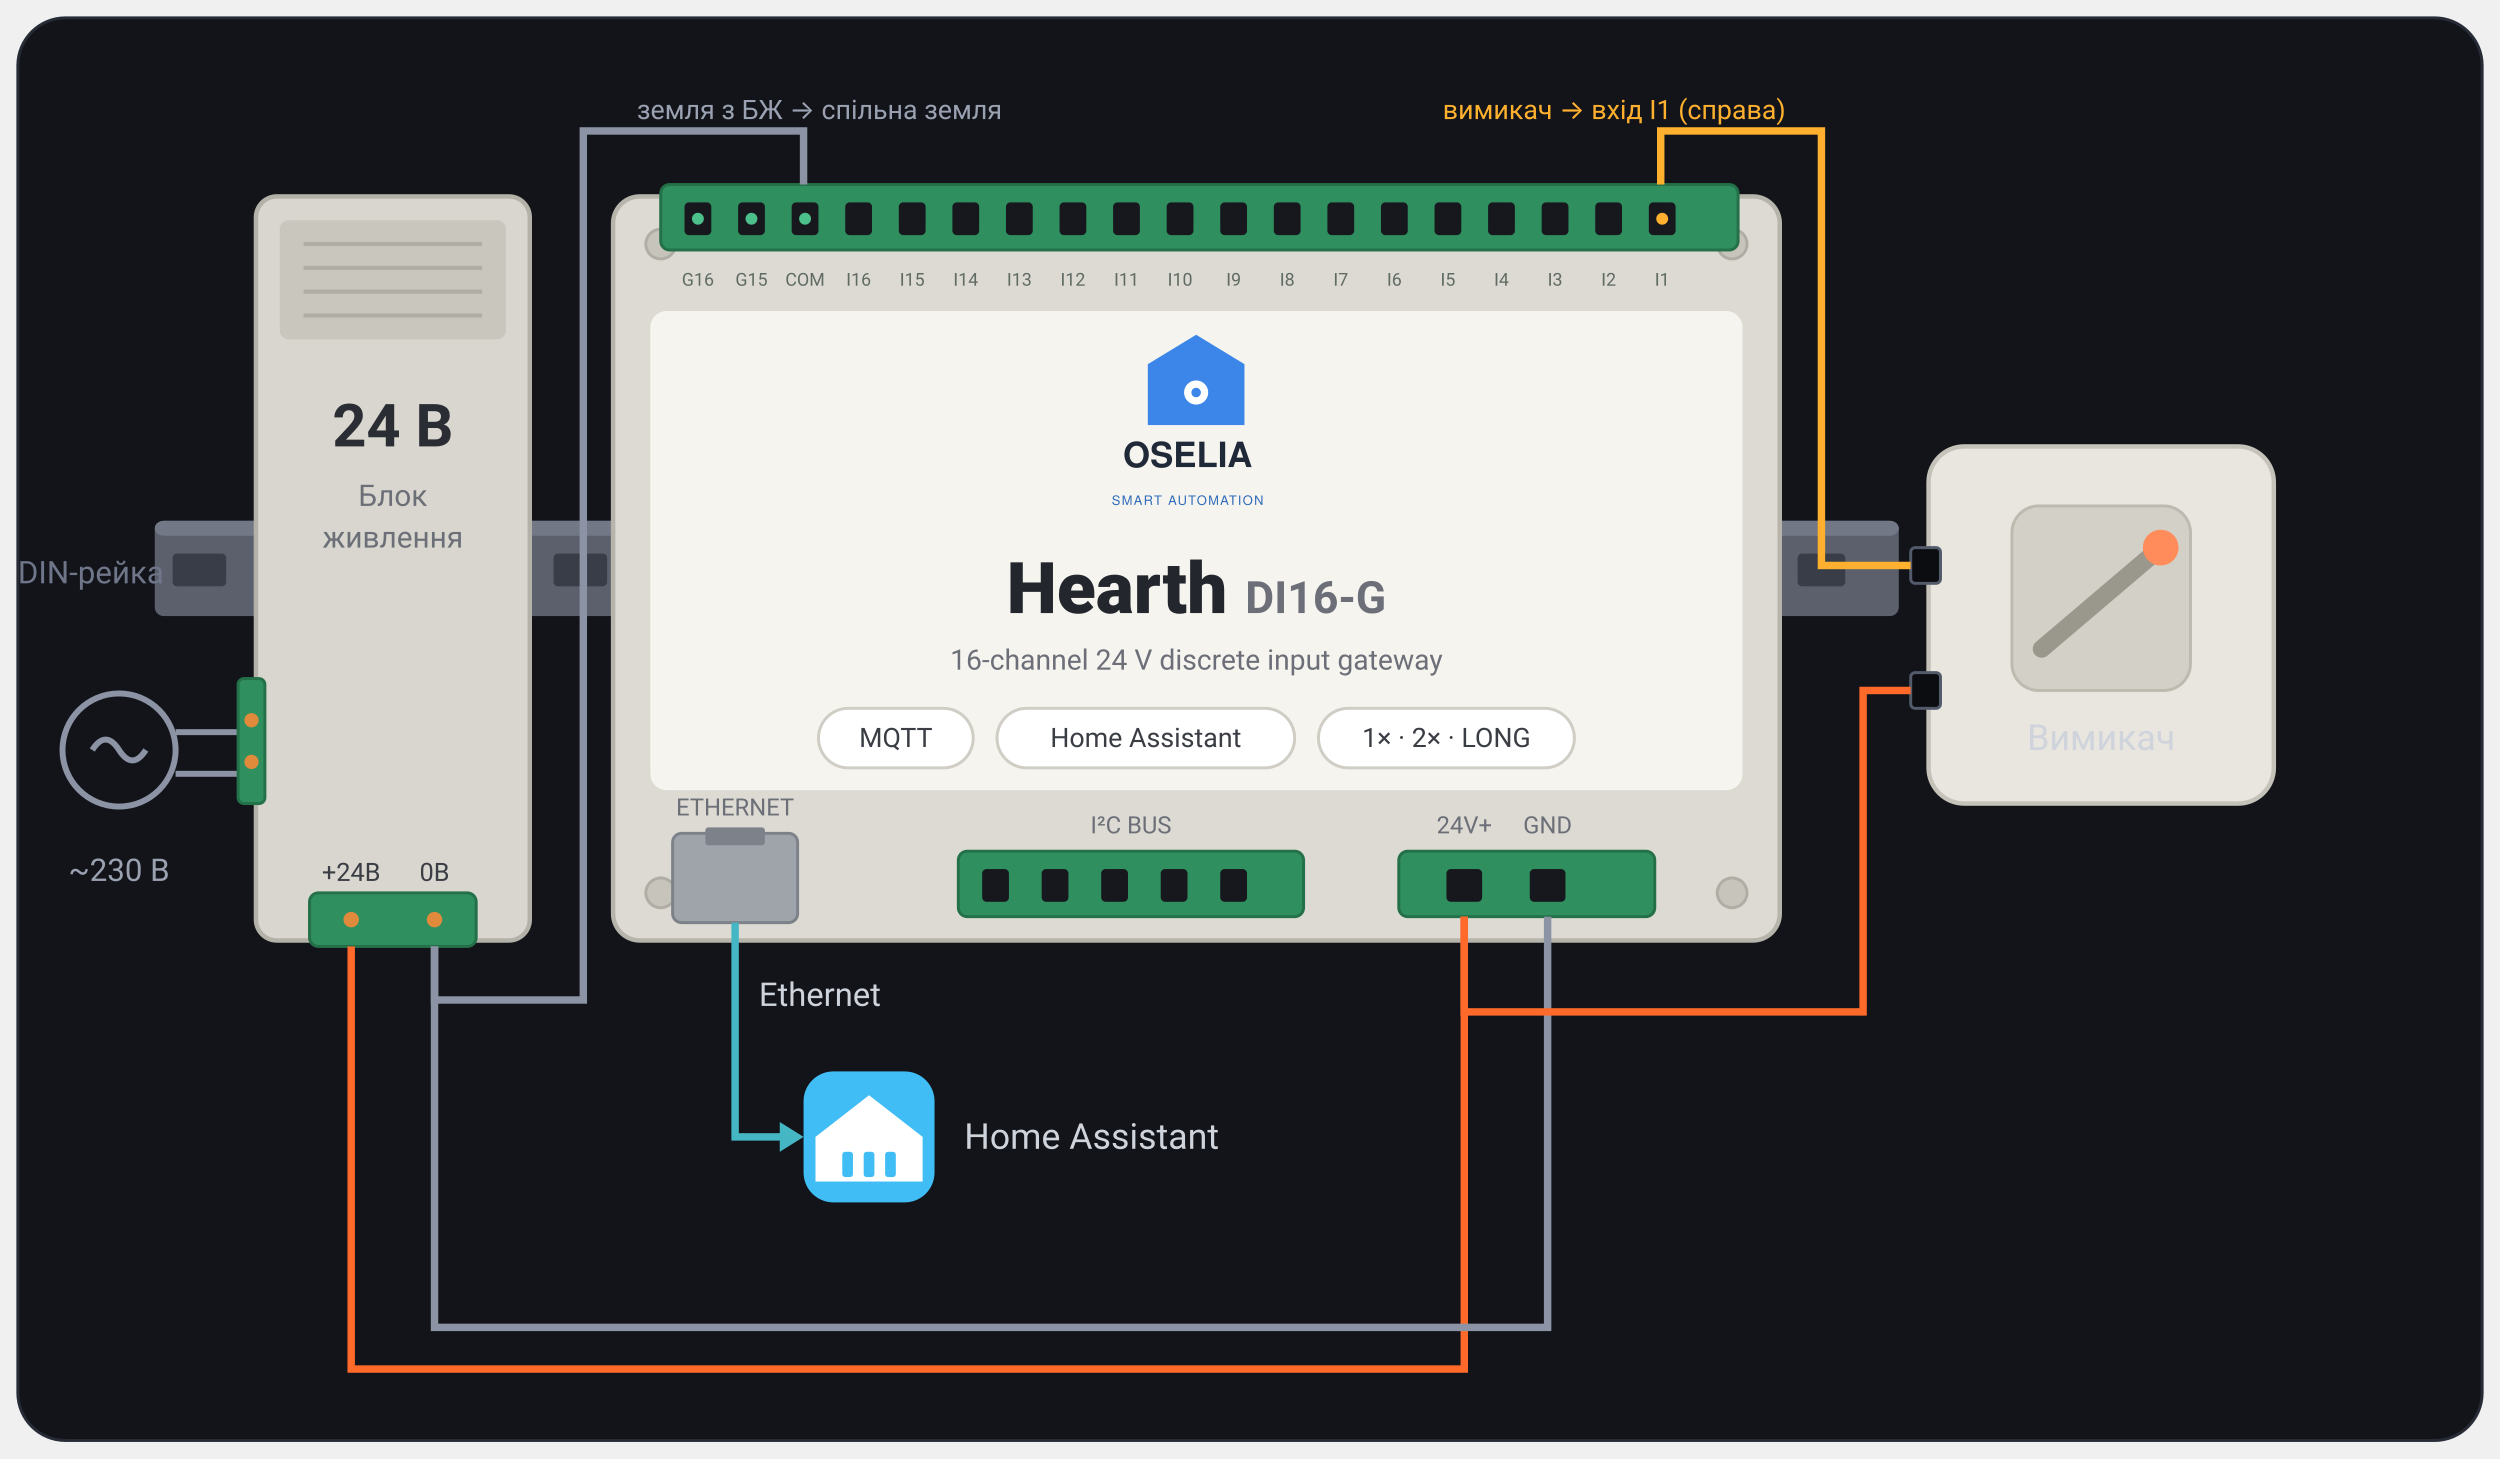
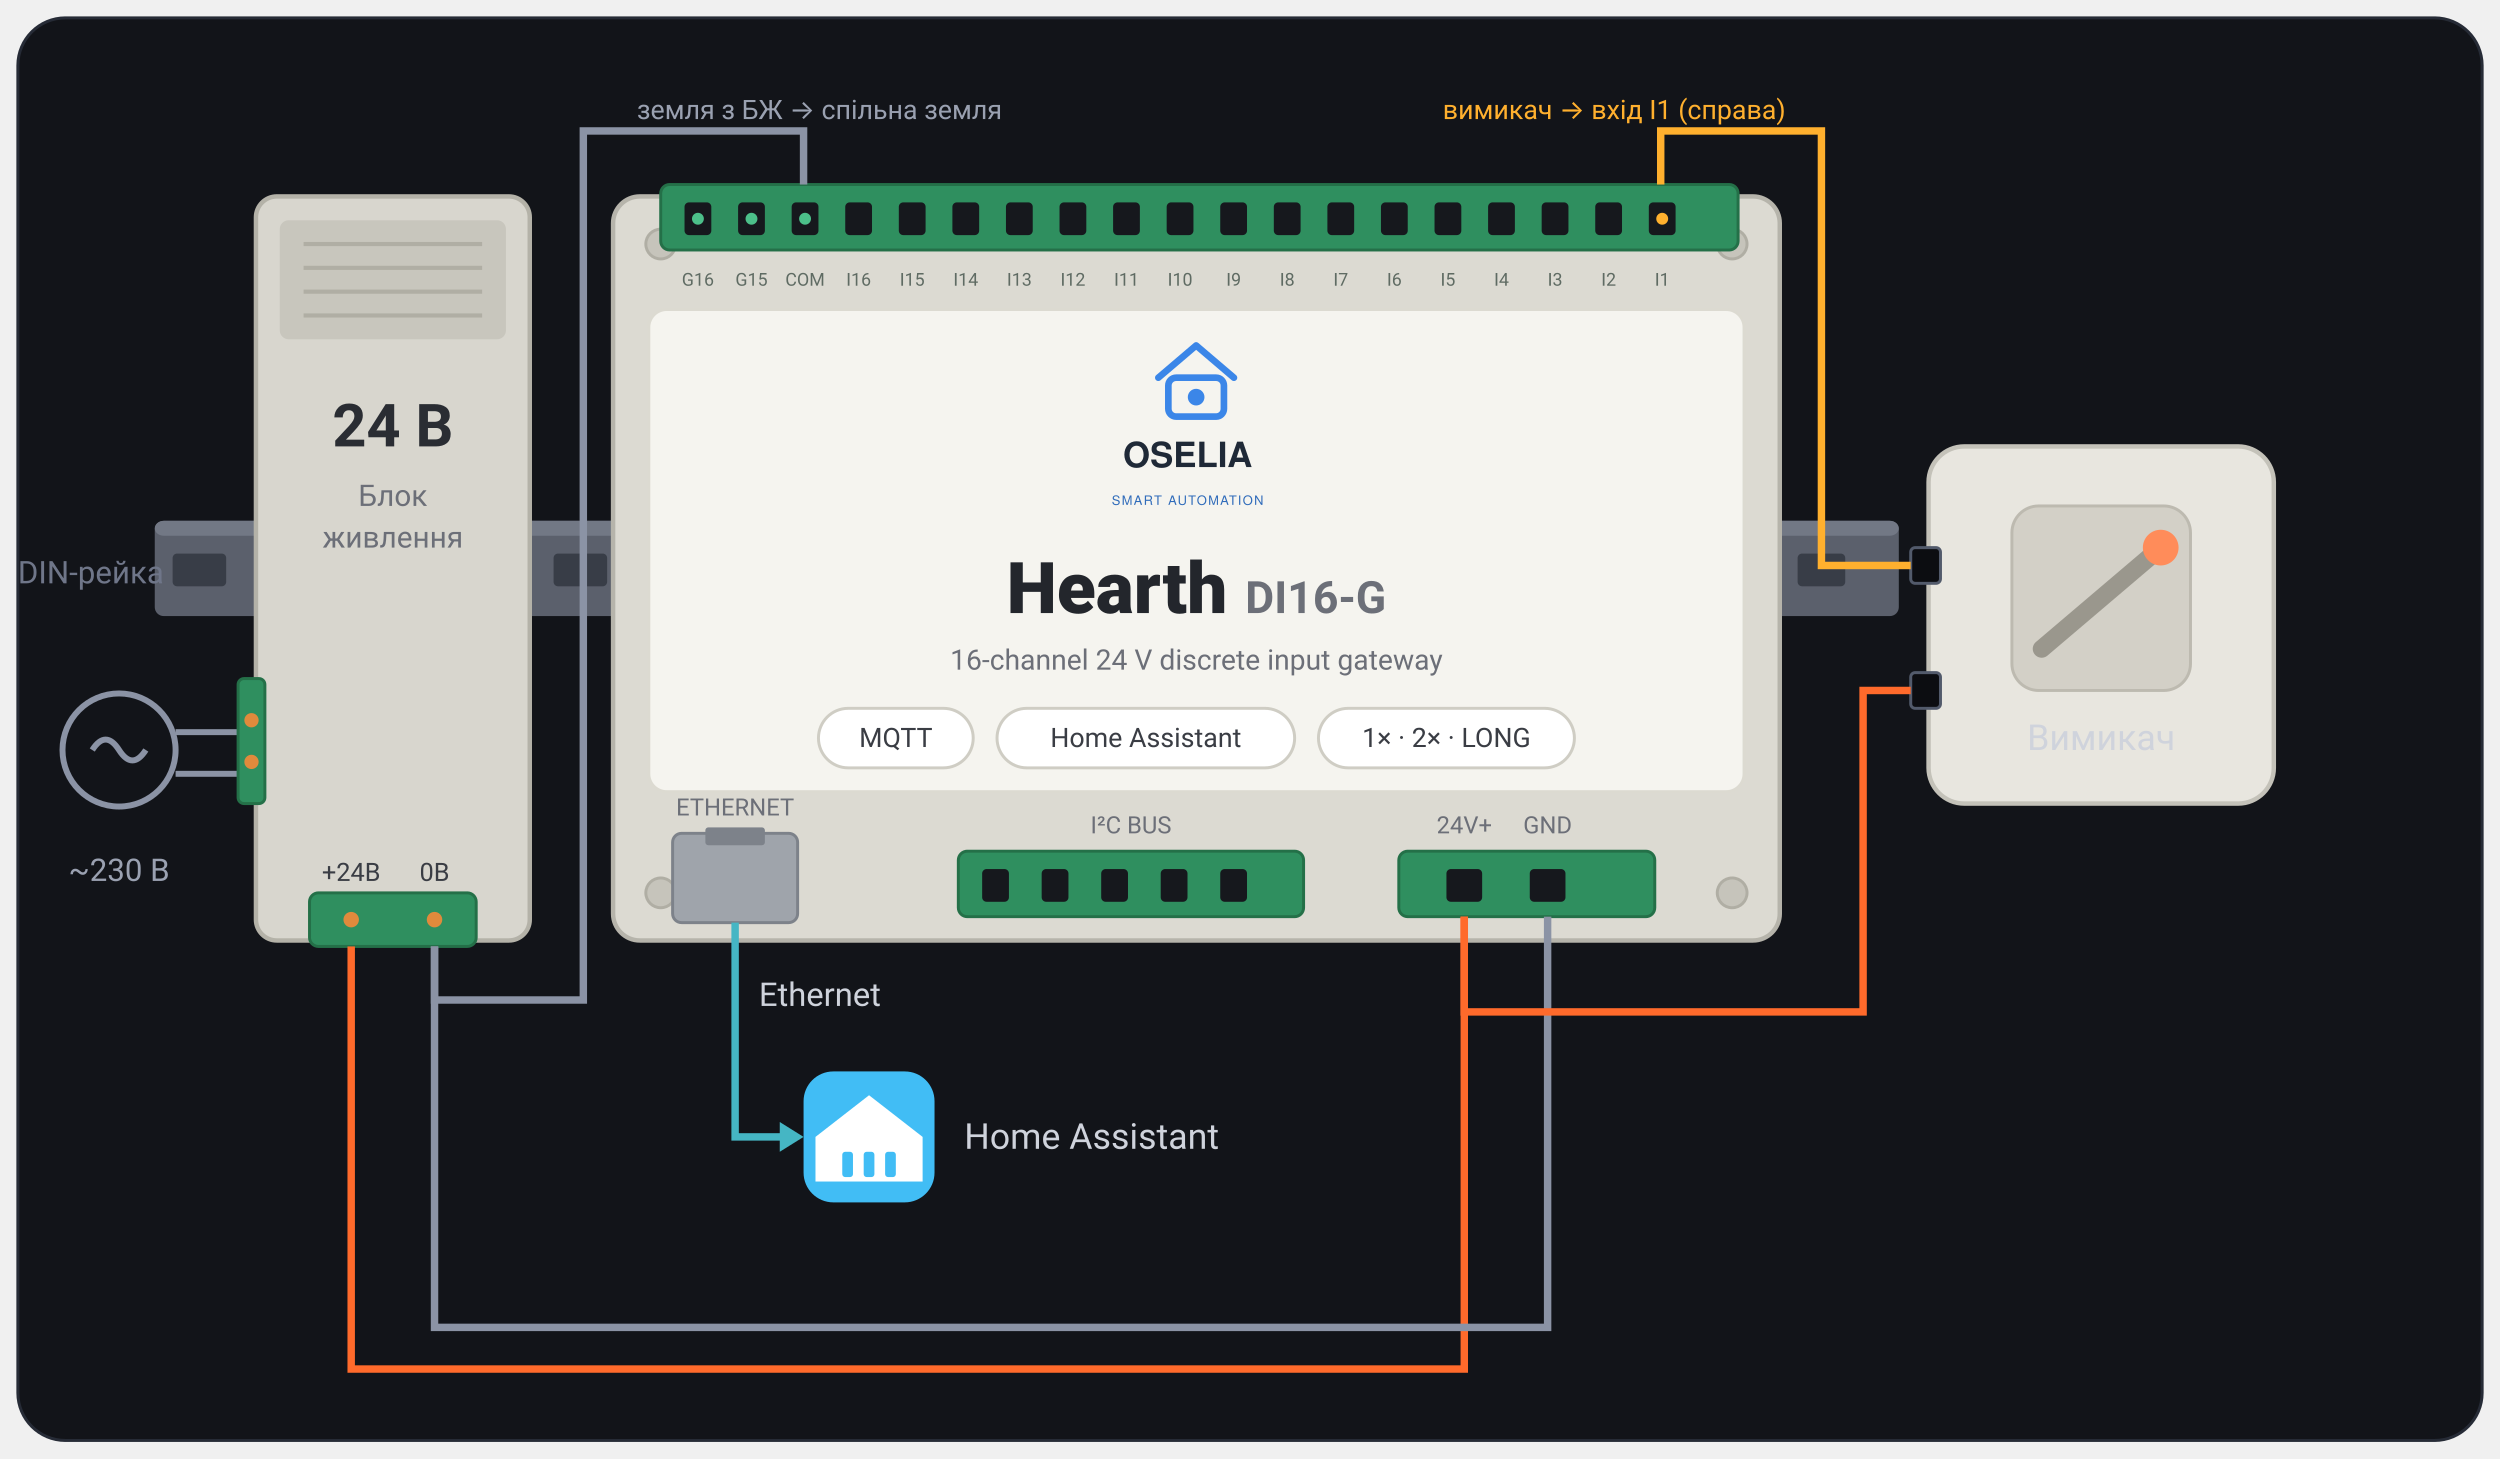
<svg xmlns="http://www.w3.org/2000/svg" viewBox="0 0 840 490" role="img" aria-label="Блок живлення 24 В, шлюз OSELIA Hearth DI16-G і вимикач на DIN-рейці, під'єднані до Home Assistant" font-family="ui-sans-serif, system-ui, -apple-system, Segoe UI, Roboto, sans-serif">
  <rect x="6" y="6" width="828" height="478" rx="16" fill="#121419" stroke="#262b36" />
  <g>
    <rect x="52" y="175" width="586" height="32" rx="3" fill="#5b606c" />
    <rect x="52" y="175" width="586" height="5" rx="3" fill="#727885" />
    <g fill="#383d47">
      <rect x="58" y="186" width="18" height="11" rx="1.5" />
      <rect x="186" y="186" width="18" height="11" rx="1.5" />
      <rect x="604" y="186" width="16" height="11" rx="1.5" />
    </g>
    <text x="6" y="196" font-size="10.5" fill="#6f7689">DIN-рейка</text>
  </g>
  <g>
    <circle cx="40" cy="252" r="19" fill="none" stroke="#8b93a5" stroke-width="2" />
    <path d="M31 252 q4.5 -7 9 0 t9 0" fill="none" stroke="#8b93a5" stroke-width="2" />
    <text x="40" y="296" font-size="10.5" fill="#9aa1b1" text-anchor="middle">~230 В</text>
    <path d="M59 246 H82" stroke="#8b93a5" stroke-width="2" />
    <path d="M59 260 H82" stroke="#8b93a5" stroke-width="2" />
  </g>
  <g>
    <rect x="86" y="66" width="92" height="250" rx="7" fill="#d8d6ce" stroke="#b4b2a8" stroke-width="1.5" />
    <rect x="94" y="74" width="76" height="40" rx="3" fill="#c8c6bd" />
    <g stroke="#b0aea4" stroke-width="1.4">
      <path d="M102 82 H162" />
      <path d="M102 90 H162" />
      <path d="M102 98 H162" />
      <path d="M102 106 H162" />
    </g>
    <text x="132" y="150" font-size="20" font-weight="700" fill="#2a2d33" text-anchor="middle">24 В</text>
    <text x="132" y="170" font-size="10" fill="#6c6f78" text-anchor="middle">Блок</text>
    <text x="132" y="184" font-size="10" fill="#6c6f78" text-anchor="middle">живлення</text>
    <rect x="80" y="228" width="9" height="42" rx="2" fill="#2f8f5f" stroke="#247048" />
    <circle cx="84.5" cy="242" r="2.4" fill="#e08a3c" />
    <circle cx="84.5" cy="256" r="2.4" fill="#e08a3c" />
    <rect x="104" y="300" width="56" height="18" rx="3" fill="#2f8f5f" stroke="#247048" />
    <circle cx="118" cy="309" r="2.6" fill="#e08a3c" />
    <circle cx="146" cy="309" r="2.6" fill="#e08a3c" />
    <text x="118" y="296" font-size="8.5" fill="#3a3d44" text-anchor="middle">+24В</text>
    <text x="146" y="296" font-size="8.5" fill="#3a3d44" text-anchor="middle">0В</text>
  </g>
  <g>
    <rect x="206" y="66" width="392" height="250" rx="9" fill="#dcdad2" stroke="#b6b4ab" stroke-width="1.5" />
    <g fill="#c6c4bb" stroke="#b0aea4">
      <circle cx="222" cy="82" r="5" />
      <circle cx="582" cy="82" r="5" />
      <circle cx="222" cy="300" r="5" />
      <circle cx="582" cy="300" r="5" />
    </g>
    <rect x="222" y="62" width="362" height="22" rx="3" fill="#2f8f5f" stroke="#247048" />
    <g fill="#16181d">
      <rect x="230" y="68" width="9" height="11" rx="1.5" />
      <rect x="248" y="68" width="9" height="11" rx="1.5" />
      <rect x="266" y="68" width="9" height="11" rx="1.5" />
      <rect x="284" y="68" width="9" height="11" rx="1.5" />
      <rect x="302" y="68" width="9" height="11" rx="1.5" />
      <rect x="320" y="68" width="9" height="11" rx="1.5" />
      <rect x="338" y="68" width="9" height="11" rx="1.5" />
      <rect x="356" y="68" width="9" height="11" rx="1.5" />
      <rect x="374" y="68" width="9" height="11" rx="1.5" />
      <rect x="392" y="68" width="9" height="11" rx="1.5" />
      <rect x="410" y="68" width="9" height="11" rx="1.5" />
      <rect x="428" y="68" width="9" height="11" rx="1.5" />
      <rect x="446" y="68" width="9" height="11" rx="1.5" />
      <rect x="464" y="68" width="9" height="11" rx="1.5" />
      <rect x="482" y="68" width="9" height="11" rx="1.5" />
      <rect x="500" y="68" width="9" height="11" rx="1.5" />
      <rect x="518" y="68" width="9" height="11" rx="1.5" />
      <rect x="536" y="68" width="9" height="11" rx="1.5" />
      <rect x="554" y="68" width="9" height="11" rx="1.5" />
    </g>
    <g fill="#4cc08a">
      <circle cx="234.5" cy="73.5" r="2" />
      <circle cx="252.5" cy="73.5" r="2" />
      <circle cx="270.5" cy="73.5" r="2" />
    </g>
    <circle cx="558.5" cy="73.5" r="2" fill="#ffb02e" />
    <g font-size="6" fill="#5f6b63" text-anchor="middle">
      <text x="234.5" y="96">G16</text>
      <text x="252.5" y="96">G15</text>
      <text x="270.5" y="96">COM</text>
      <text x="288.5" y="96">I16</text>
      <text x="306.5" y="96">I15</text>
      <text x="324.5" y="96">I14</text>
      <text x="342.5" y="96">I13</text>
      <text x="360.5" y="96">I12</text>
      <text x="378.5" y="96">I11</text>
      <text x="396.5" y="96">I10</text>
      <text x="414.5" y="96">I9</text>
      <text x="432.5" y="96">I8</text>
      <text x="450.5" y="96">I7</text>
      <text x="468.5" y="96">I6</text>
      <text x="486.5" y="96">I5</text>
      <text x="504.5" y="96">I4</text>
      <text x="522.5" y="96">I3</text>
      <text x="540.5" y="96">I2</text>
      <text x="558.5" y="96">I1</text>
    </g>
    <rect x="218" y="104" width="368" height="162" rx="6" fill="#f5f4ef" stroke="#dcdad1" />
    <svg x="342" y="110" width="120" height="61" viewBox="0 53 92 49" preserveAspectRatio="xMidYMid meet">
      <g transform="matrix(1 0 0 -1 0 172.91)">
-         <path d="M32.88,93.54 L58.96,93.54 L58.96,109.98 L45.92,117.92 L32.88,109.98 Z " fill="#3b86e8" />
-         <circle cx="45.92" cy="102.33" r="3.26" fill="#ffffff" />
-         <circle cx="45.92" cy="102.33" r="1.28" fill="#3b86e8" />
+         <g transform="translate(45.92,105.73) scale(0.3,-0.3)">
+           <path d="M-34 -2 L0 -31 L34 -2" fill="none" stroke="#3b86e8" stroke-width="6" stroke-linecap="round" stroke-linejoin="round" />
+           <rect x="-25" y="-2" width="50" height="35" rx="7" fill="none" stroke="#3b86e8" stroke-width="6" />
+           <circle cx="0" cy="15.5" r="7.5" fill="#3b86e8" />
+         </g>
        <text transform="translate(26.17,82.20) scale(1,-1)" font-family="Helvetica, Arial, sans-serif" font-weight="bold" font-size="9.40" fill="#1f2937">OSELIA</text>
        <text transform="translate(23.14,72.00) scale(1,-1)" font-family="Helvetica, Arial, sans-serif" font-weight="normal" font-size="3.50" letter-spacing="0.35" fill="#2f6bba">SMART AUTOMATION</text>
      </g>
    </svg>
    <text x="402" y="206" font-size="24" font-weight="800" fill="#23262c" text-anchor="middle">Hearth <tspan font-size="15" font-weight="600" fill="#6c6f78">DI16-G</tspan>
    </text>
    <text x="402" y="225" font-size="9.5" fill="#6c6f78" text-anchor="middle">16-channel 24 V discrete input gateway</text>
    <g font-size="9" fill="#3a3d44" text-anchor="middle">
      <rect x="275" y="238" width="52" height="20" rx="10" fill="#fff" stroke="#cfcdc4" />
      <text x="301" y="251">MQTT</text>
      <rect x="335" y="238" width="100" height="20" rx="10" fill="#fff" stroke="#cfcdc4" />
      <text x="385" y="251">Home Assistant</text>
      <rect x="443" y="238" width="86" height="20" rx="10" fill="#fff" stroke="#cfcdc4" />
      <text x="486" y="251">1× · 2× · LONG</text>
    </g>
    <rect x="226" y="280" width="42" height="30" rx="3" fill="#9fa4ab" stroke="#7d828a" />
    <rect x="237" y="278" width="20" height="6" rx="1" fill="#7d828a" />
    <text x="247" y="274" font-size="8" fill="#6c6f78" text-anchor="middle">ETHERNET</text>
    <rect x="322" y="286" width="116" height="22" rx="3" fill="#2f8f5f" stroke="#247048" />
    <g fill="#16181d">
      <rect x="330" y="292" width="9" height="11" rx="1.5" />
      <rect x="350" y="292" width="9" height="11" rx="1.5" />
      <rect x="370" y="292" width="9" height="11" rx="1.5" />
      <rect x="390" y="292" width="9" height="11" rx="1.5" />
      <rect x="410" y="292" width="9" height="11" rx="1.5" />
    </g>
    <text x="380" y="280" font-size="8" fill="#6c6f78" text-anchor="middle">I²C BUS</text>
    <rect x="470" y="286" width="86" height="22" rx="3" fill="#2f8f5f" stroke="#247048" />
    <g fill="#16181d">
      <rect x="486" y="292" width="12" height="11" rx="1.5" />
      <rect x="514" y="292" width="12" height="11" rx="1.5" />
    </g>
    <text x="492" y="280" font-size="8" fill="#6c6f78" text-anchor="middle">24V+</text>
    <text x="520" y="280" font-size="8" fill="#6c6f78" text-anchor="middle">GND</text>
  </g>
  <g>
    <rect x="648" y="150" width="116" height="120" rx="12" fill="#e8e6df" stroke="#c4c2b9" stroke-width="1.5" />
    <rect x="676" y="170" width="60" height="62" rx="9" fill="#d3d0c7" stroke="#bdbab0" />
    <path d="M686 218 L726 184" stroke="#9a978d" stroke-width="6" stroke-linecap="round" />
    <circle cx="726" cy="184" r="6" fill="#ff8c5a" />
    <text x="706" y="252" font-size="12" fill="#cfd3dc" text-anchor="middle">Вимикач</text>
    <rect x="642" y="184" width="10" height="12" rx="1.5" fill="#0c0d11" stroke="#525a6b" />
    <rect x="642" y="226" width="10" height="12" rx="1.5" fill="#0c0d11" stroke="#525a6b" />
  </g>
  <g>
    <rect x="270" y="360" width="44" height="44" rx="10" fill="#41bdf5" />
    <path d="M292 368 L310 382 L310 397 L274 397 L274 382 Z" fill="#fff" />
    <g fill="#41bdf5">
      <rect x="283" y="387" width="3.6" height="8.5" rx="1" />
      <rect x="290.2" y="387" width="3.6" height="8.5" rx="1" />
      <rect x="297.4" y="387" width="3.6" height="8.5" rx="1" />
    </g>
    <text x="324" y="386" font-size="12" fill="#cfd3dc">Home Assistant</text>
  </g>
  <path d="M118 318 V460 H492 V308" fill="none" stroke="#ff6a2b" stroke-width="2.5" />
  <path d="M146 318 V446 H520 V308" fill="none" stroke="#8b93a5" stroke-width="2.5" />
  <path d="M492 308 V340 H626 V232 H642" fill="none" stroke="#ff6a2b" stroke-width="2.5" />
  <path d="M642 190 H612 V44 H558 V62" fill="none" stroke="#ffb02e" stroke-width="2.5" />
  <text x="600" y="40" font-size="9" fill="#ffb02e" text-anchor="end">вимикач → вхід I1 (справа)</text>
  <path d="M146 318 V336 H196 V44 H270 V62" fill="none" stroke="#8b93a5" stroke-width="2.5" />
  <text x="214" y="40" font-size="9" fill="#9aa1b1" text-anchor="start">земля з БЖ → спільна земля</text>
  <path d="M247 310 V382 H266" fill="none" stroke="#45b6c4" stroke-width="2.5" />
  <path d="M262 377 l8 5 l-8 5 z" fill="#45b6c4" />
  <text x="255" y="338" font-size="11" fill="#cfd3dc">Ethernet</text>
</svg>
